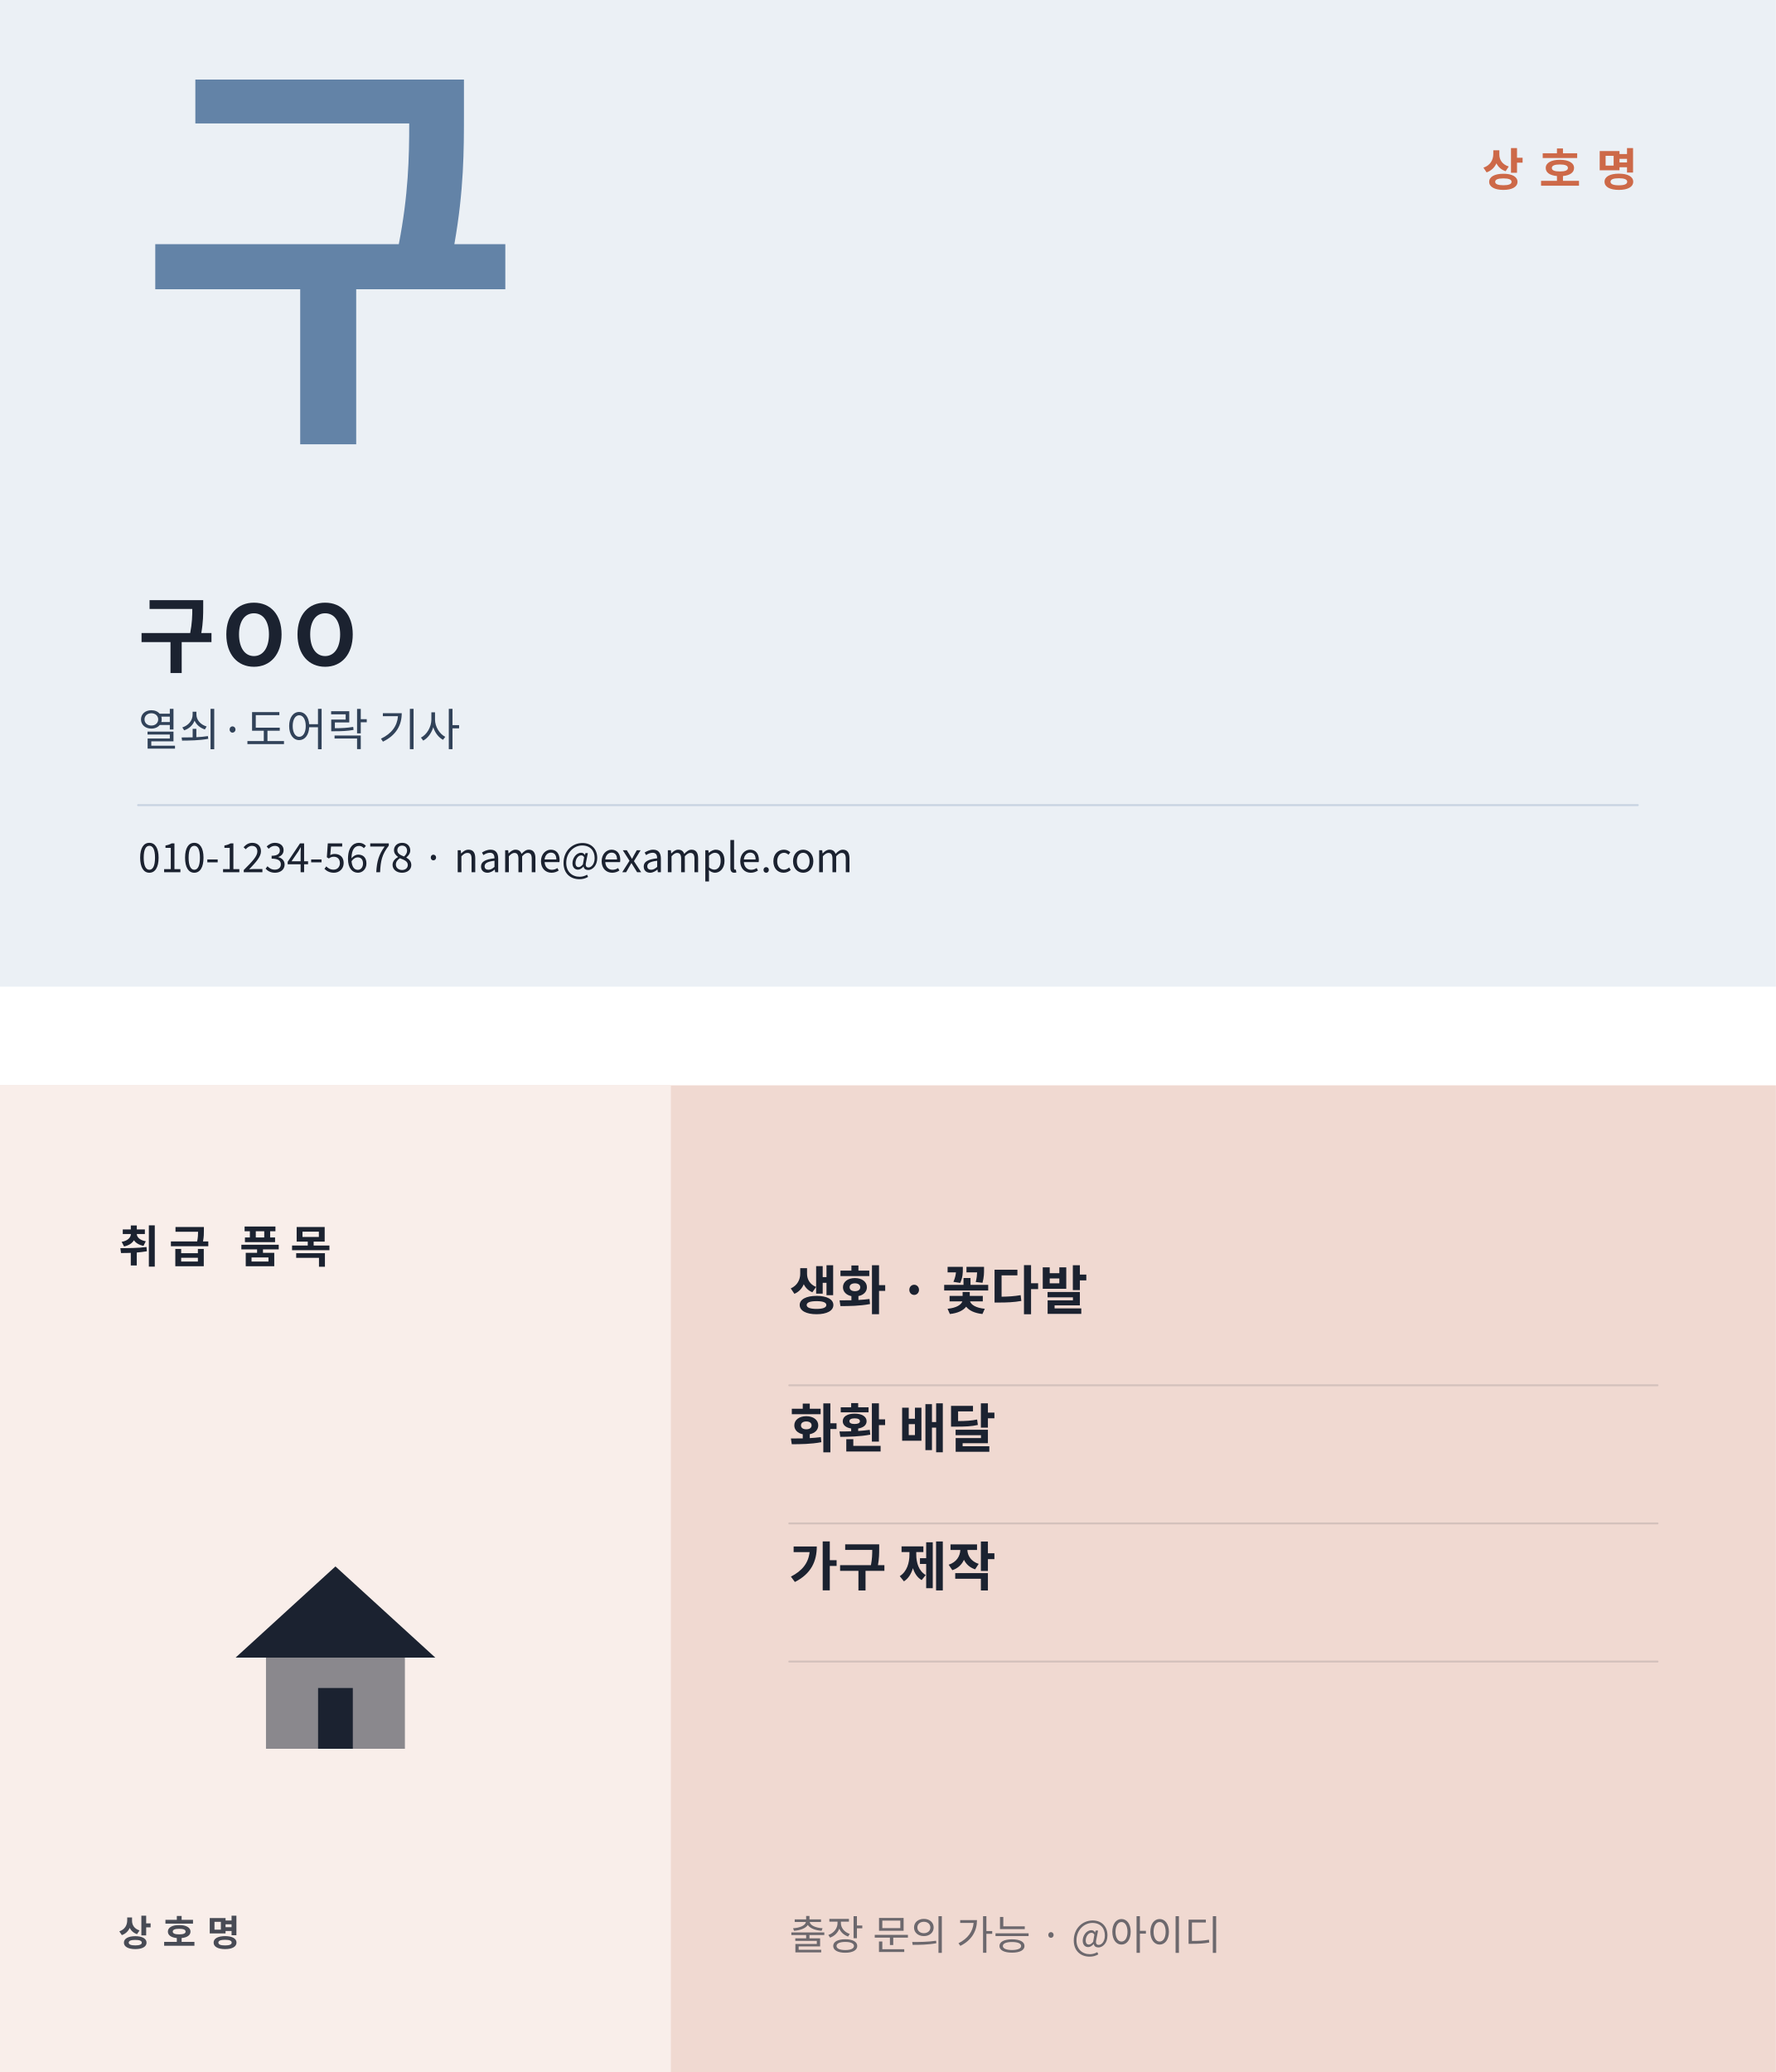
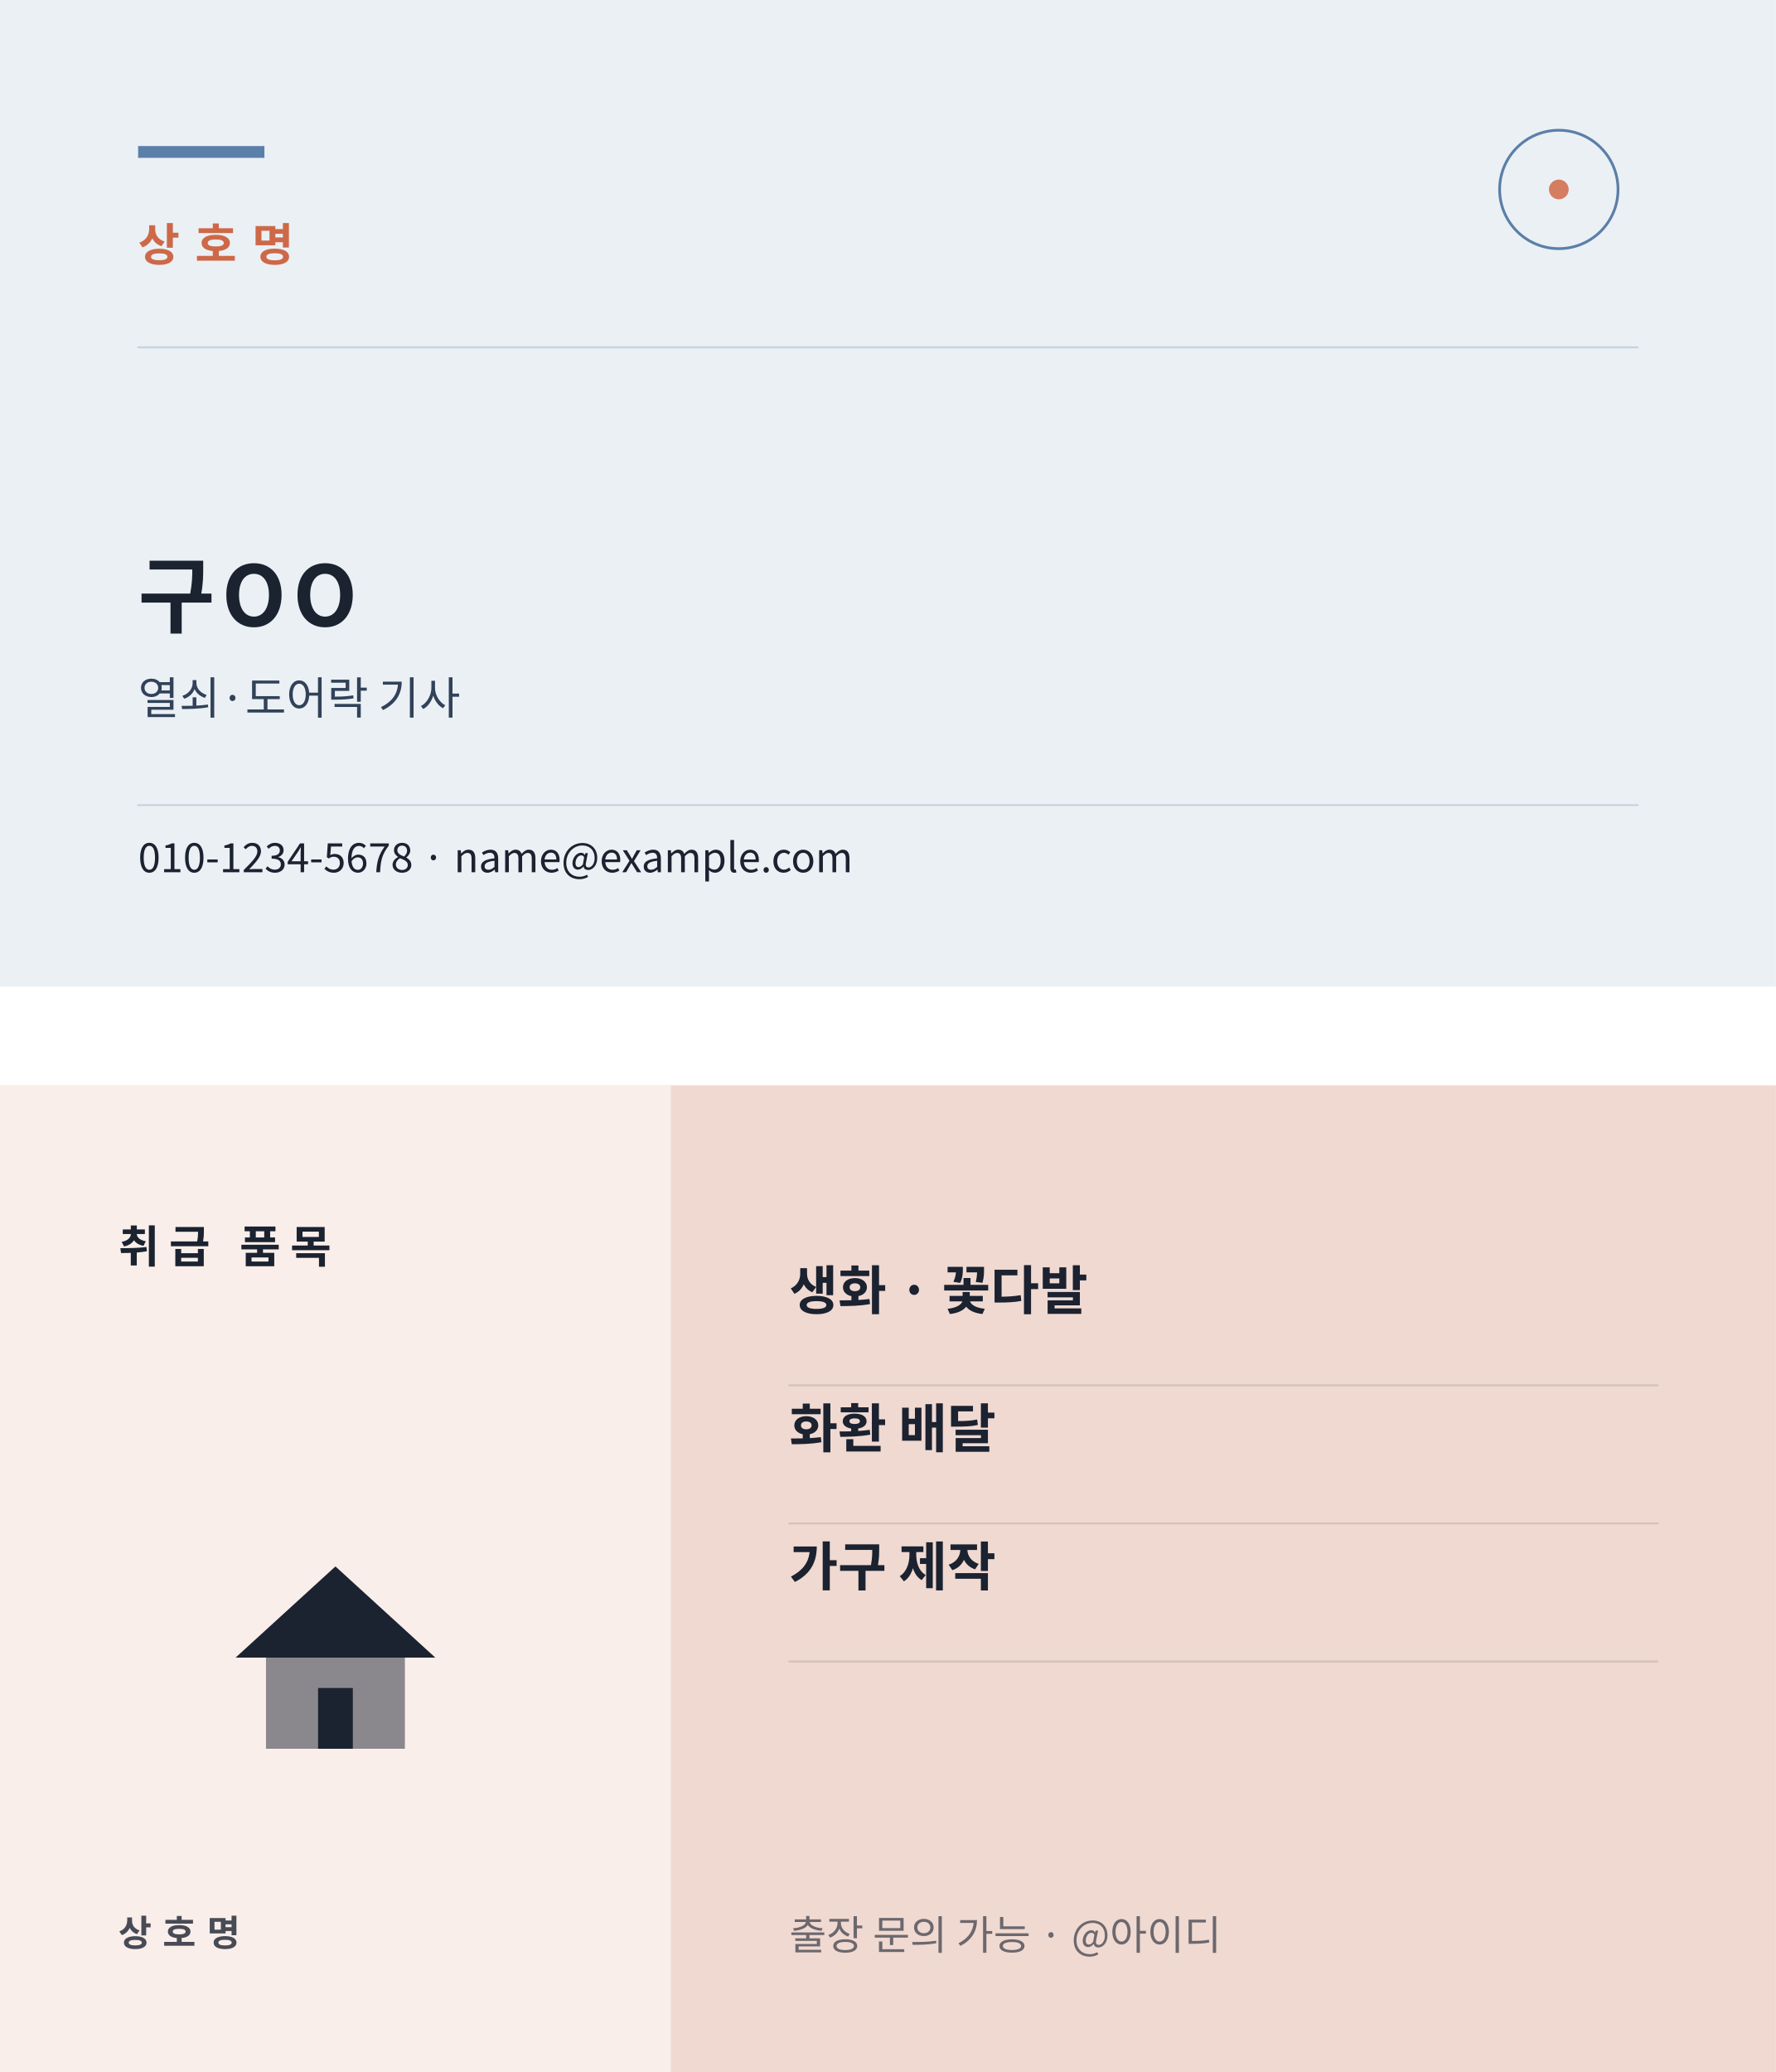
<svg xmlns="http://www.w3.org/2000/svg" width="90mm" height="105mm" viewBox="0 0 900 1050">
  <g id="front">
    <rect width="900" height="500" fill="#EBF0F5" />
-     <text font-family="Pretendard,'Noto Sans KR','Noto Sans CJK KR','Malgun Gothic','Apple SD Gothic Neo',sans-serif" font-size="211.7" font-weight="700" fill="#54779F" text-anchor="start" opacity="0.9">
-       <tspan x="70" y="206.3">구</tspan>
+     <rect x="70" y="74" width="64" height="6" fill="#5B7FA8" />
+     <ellipse cx="790" cy="96" rx="30" ry="30" fill="none" stroke="#5B7FA8" stroke-width="1.4" stroke-linejoin="round" />
+     <ellipse cx="790" cy="96" rx="5" ry="5" fill="#D47D60" />
+     <text font-family="Pretendard,'Noto Sans KR','Noto Sans CJK KR','Malgun Gothic','Apple SD Gothic Neo',sans-serif" font-size="22.9" font-weight="700" fill="#CD6948" text-anchor="start" letter-spacing="7.8">
+       <tspan x="70" y="132.2">상호명</tspan>
    </text>
-     <text font-family="Pretendard,'Noto Sans KR','Noto Sans CJK KR','Malgun Gothic','Apple SD Gothic Neo',sans-serif" font-size="22.9" font-weight="700" fill="#CD6948" text-anchor="end" letter-spacing="7.8">
-       <tspan x="830" y="94.2">상호명</tspan>
-     </text>
+     <line x1="70" y1="176" x2="830" y2="176" stroke="#C7D3E1" stroke-width="1" stroke-linecap="round" />
    <text font-family="Pretendard,'Noto Sans KR','Noto Sans CJK KR','Malgun Gothic','Apple SD Gothic Neo',sans-serif" font-size="42.3" font-weight="700" fill="#1B2230" text-anchor="start" letter-spacing="3.5">
-       <tspan x="70" y="337.3">구OO</tspan>
+       <tspan x="70" y="317.3">구OO</tspan>
    </text>
    <text font-family="Pretendard,'Noto Sans KR','Noto Sans CJK KR','Malgun Gothic','Apple SD Gothic Neo',sans-serif" font-size="22.6" font-weight="400" fill="#314259" text-anchor="start">
-       <tspan x="70" y="377.9">열쇠·도어락 기사</tspan>
+       <tspan x="70" y="361.9">열쇠·도어락 기사</tspan>
    </text>
    <line x1="70" y1="408" x2="830" y2="408" stroke="#C7D3E1" stroke-width="1" stroke-linecap="round" />
    <text font-family="Pretendard,'Noto Sans KR','Noto Sans CJK KR','Malgun Gothic','Apple SD Gothic Neo',sans-serif" font-size="20.5" font-weight="400" fill="#1B2230" text-anchor="start">
      <tspan x="70" y="442">010-1234-5678   ·   name@example.com</tspan>
    </text>
  </g>
  <g id="back" transform="translate(0 550)">
    <rect width="900" height="500" fill="#F0D9D1" />
    <rect x="0" y="0" width="340" height="500" fill="#F9EEEA" />
    <text font-family="Pretendard,'Noto Sans KR','Noto Sans CJK KR','Malgun Gothic','Apple SD Gothic Neo',sans-serif" font-size="22.6" font-weight="700" fill="#1B2230" text-anchor="start" letter-spacing="4.9">
      <tspan x="60" y="89.9">취급 품목</tspan>
    </text>
    <polygon points="119.4,290 170,243.8 220.6,290" fill="#1B2230" />
    <rect x="134.8" y="290" width="70.4" height="46.2" fill="#8A888D" />
    <rect x="161.2" y="305.4" width="17.6" height="30.8" fill="#1B2230" />
    <text font-family="Pretendard,'Noto Sans KR','Noto Sans CJK KR','Malgun Gothic','Apple SD Gothic Neo',sans-serif" font-size="18.3" font-weight="700" fill="#1B2230" text-anchor="start" letter-spacing="5.6" opacity="0.8">
      <tspan x="60" y="436.1">상호명</tspan>
    </text>
    <text font-family="Pretendard,'Noto Sans KR','Noto Sans CJK KR','Malgun Gothic','Apple SD Gothic Neo',sans-serif" font-size="26.8" font-weight="700" fill="#1B2230" text-anchor="start">
      <tspan x="400" y="113.6">생화 · 꽃다발</tspan>
    </text>
    <line x1="400" y1="152" x2="840" y2="152" stroke="#D4C1BC" stroke-width="1" stroke-linecap="round" />
    <text font-family="Pretendard,'Noto Sans KR','Noto Sans CJK KR','Malgun Gothic','Apple SD Gothic Neo',sans-serif" font-size="26.8" font-weight="700" fill="#1B2230" text-anchor="start">
      <tspan x="400" y="183.6">화환 배달</tspan>
    </text>
    <line x1="400" y1="222" x2="840" y2="222" stroke="#D4C1BC" stroke-width="1" stroke-linecap="round" />
    <text font-family="Pretendard,'Noto Sans KR','Noto Sans CJK KR','Malgun Gothic','Apple SD Gothic Neo',sans-serif" font-size="26.8" font-weight="700" fill="#1B2230" text-anchor="start">
      <tspan x="400" y="253.6">가구 제작</tspan>
    </text>
    <line x1="400" y1="292" x2="840" y2="292" stroke="#D4C1BC" stroke-width="1" stroke-linecap="round" />
    <text font-family="Pretendard,'Noto Sans KR','Noto Sans CJK KR','Malgun Gothic','Apple SD Gothic Neo',sans-serif" font-size="20.5" font-weight="400" fill="#6C686D" text-anchor="start">
      <tspan x="400" y="438">출장 문의 가능   ·   @아이디</tspan>
    </text>
  </g>
</svg>
